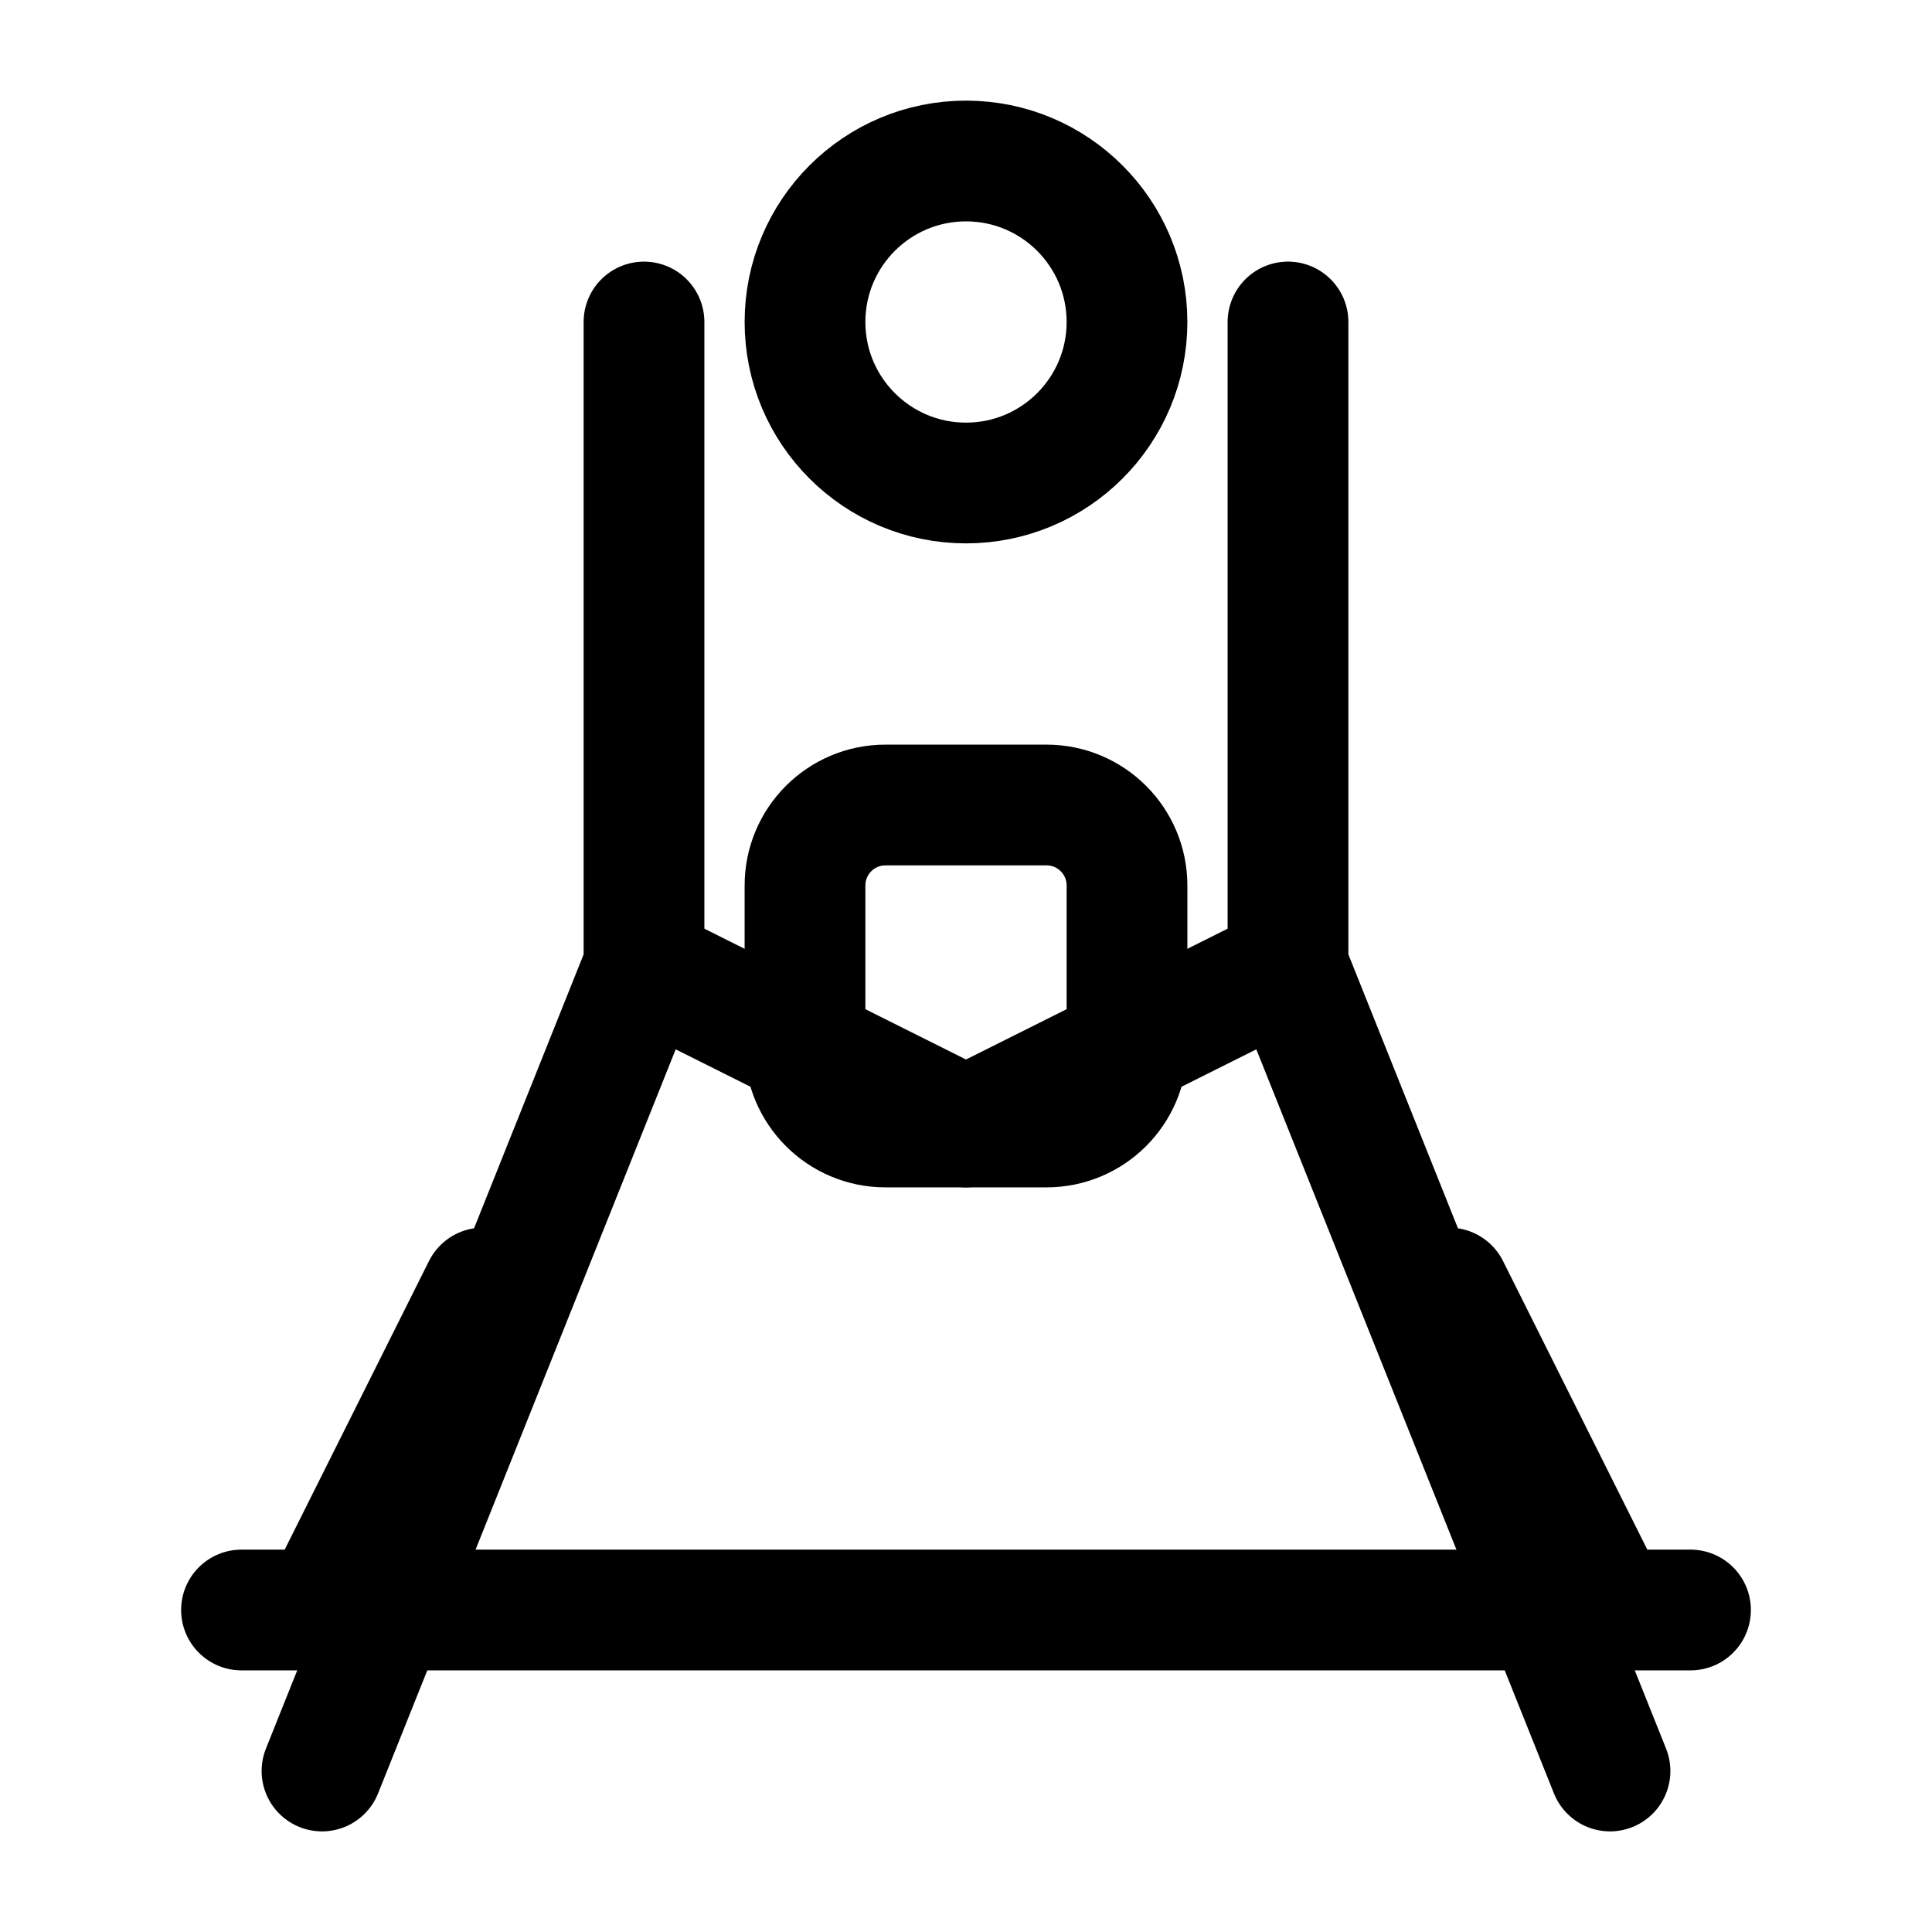
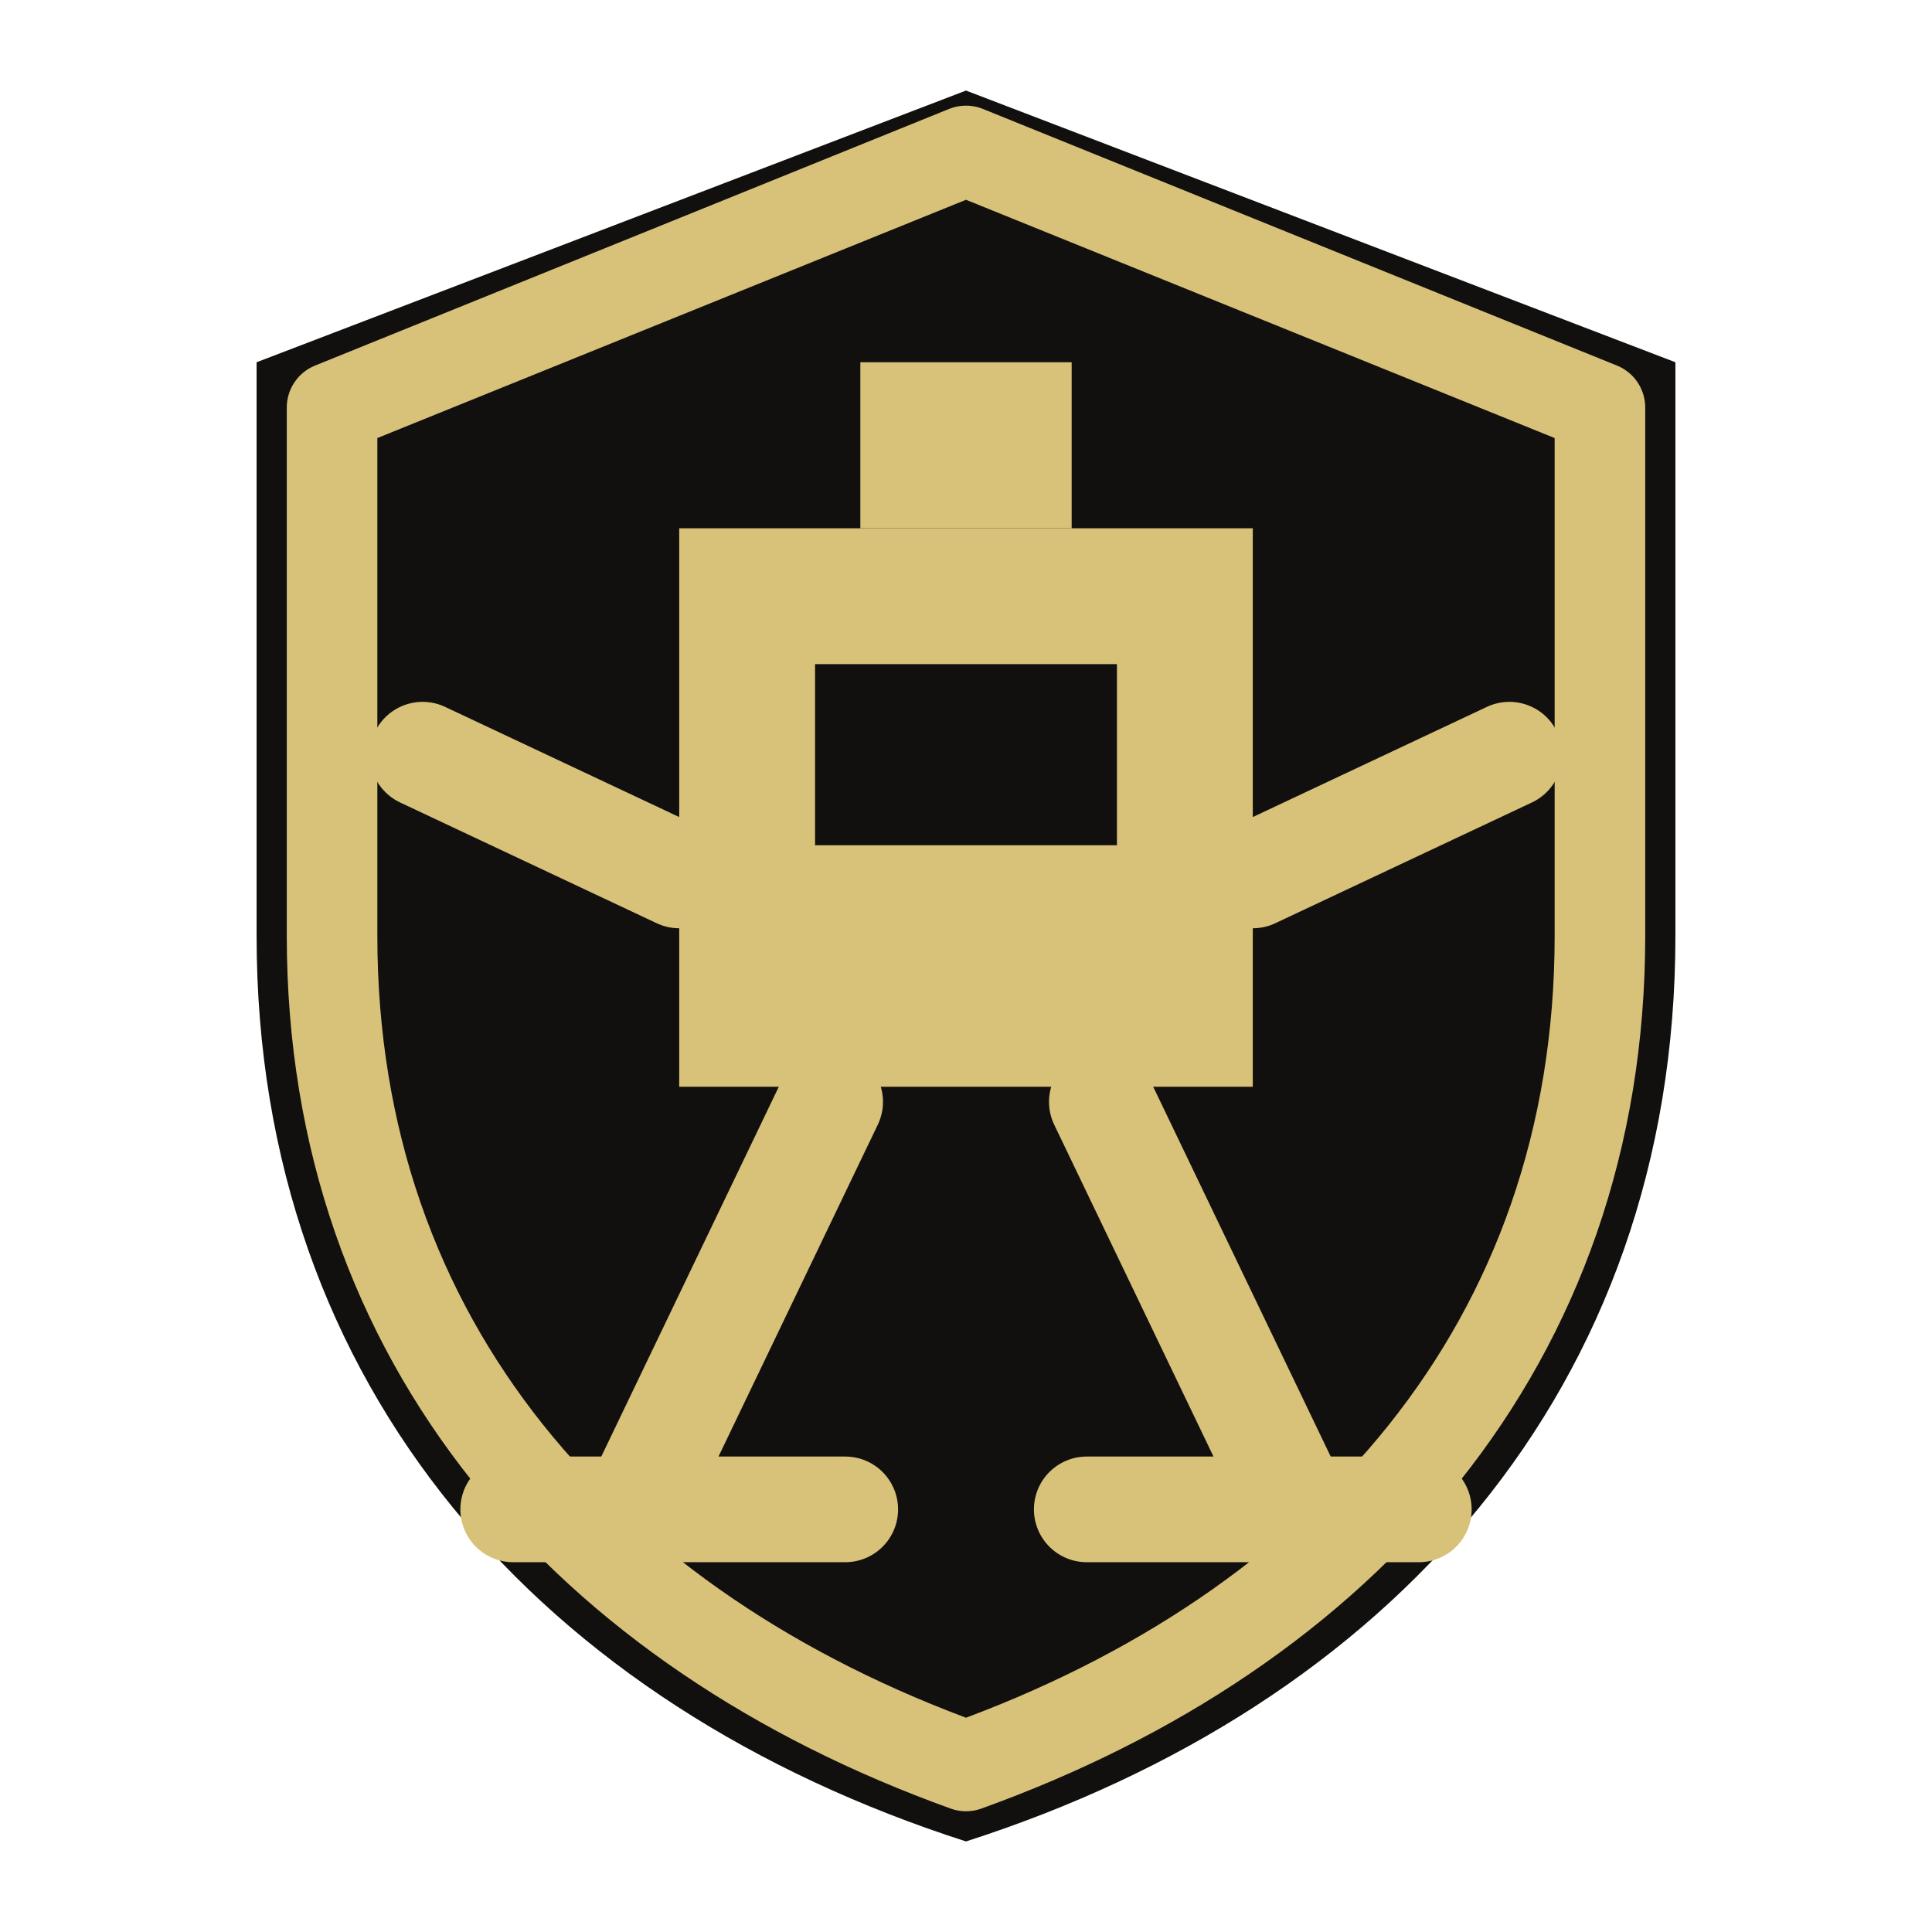
- <svg xmlns="http://www.w3.org/2000/svg" viewBox="0 0 24 24" fill="none" stroke="currentColor" stroke-width="1.5" stroke-linecap="round" stroke-linejoin="round">
-   <path d="M8 4v8l-4 10" />
-   <path d="M16 4v8l4 10" />
-   <path d="M8 12l4 2 4-2" />
-   <circle cx="12" cy="4" r="2" />
-   <rect x="10" y="10" width="4" height="4" rx="1" />
-   <path d="M3 20h18" />
-   <path d="M6 16l-2 4" />
-   <path d="M18 16l2 4" />
+ <svg xmlns="http://www.w3.org/2000/svg" viewBox="0 0 128 128" role="img" aria-labelledby="title">
+   <defs>
+     <style>
+     .bg{fill:#12100e;}
+     .ring{fill:none;stroke:#d8c27a;stroke-width:6;stroke-linejoin:round;}
+     .gold{fill:#d8c27a;}
+     .dark{fill:#12100e;}
+     .line{fill:none;stroke:#d8c27a;stroke-width:7;stroke-linecap:round;stroke-linejoin:round;}
+     .thin{fill:none;stroke:#d8c27a;stroke-width:4;stroke-linecap:round;stroke-linejoin:round;}
+     .cut{fill:none;stroke:#12100e;stroke-width:6;stroke-linecap:round;stroke-linejoin:round;}
+   </style>
+   </defs>
+   <path class="bg" d="M64 6 111 24v38c0 30-19 51-47 60C36 113 17 92 17 62V24L64 6Z" />
+   <path class="ring" d="M64 10 106 27v35c0 27-17 46-42 55-25-9-42-28-42-55V27L64 10Z" />
+   <path class="gold" d="M45 35h38v37H45z" />
+   <path class="dark" d="M54 44h20v12H54z" />
+   <path class="line" d="M45 58 28 50M83 58l17-8M55 73l-12 25M73 73l12 25" />
+   <path class="line" d="M34 100h22M72 100h22" />
+   <path class="gold" d="M57 24h14v11H57z" />
</svg>
